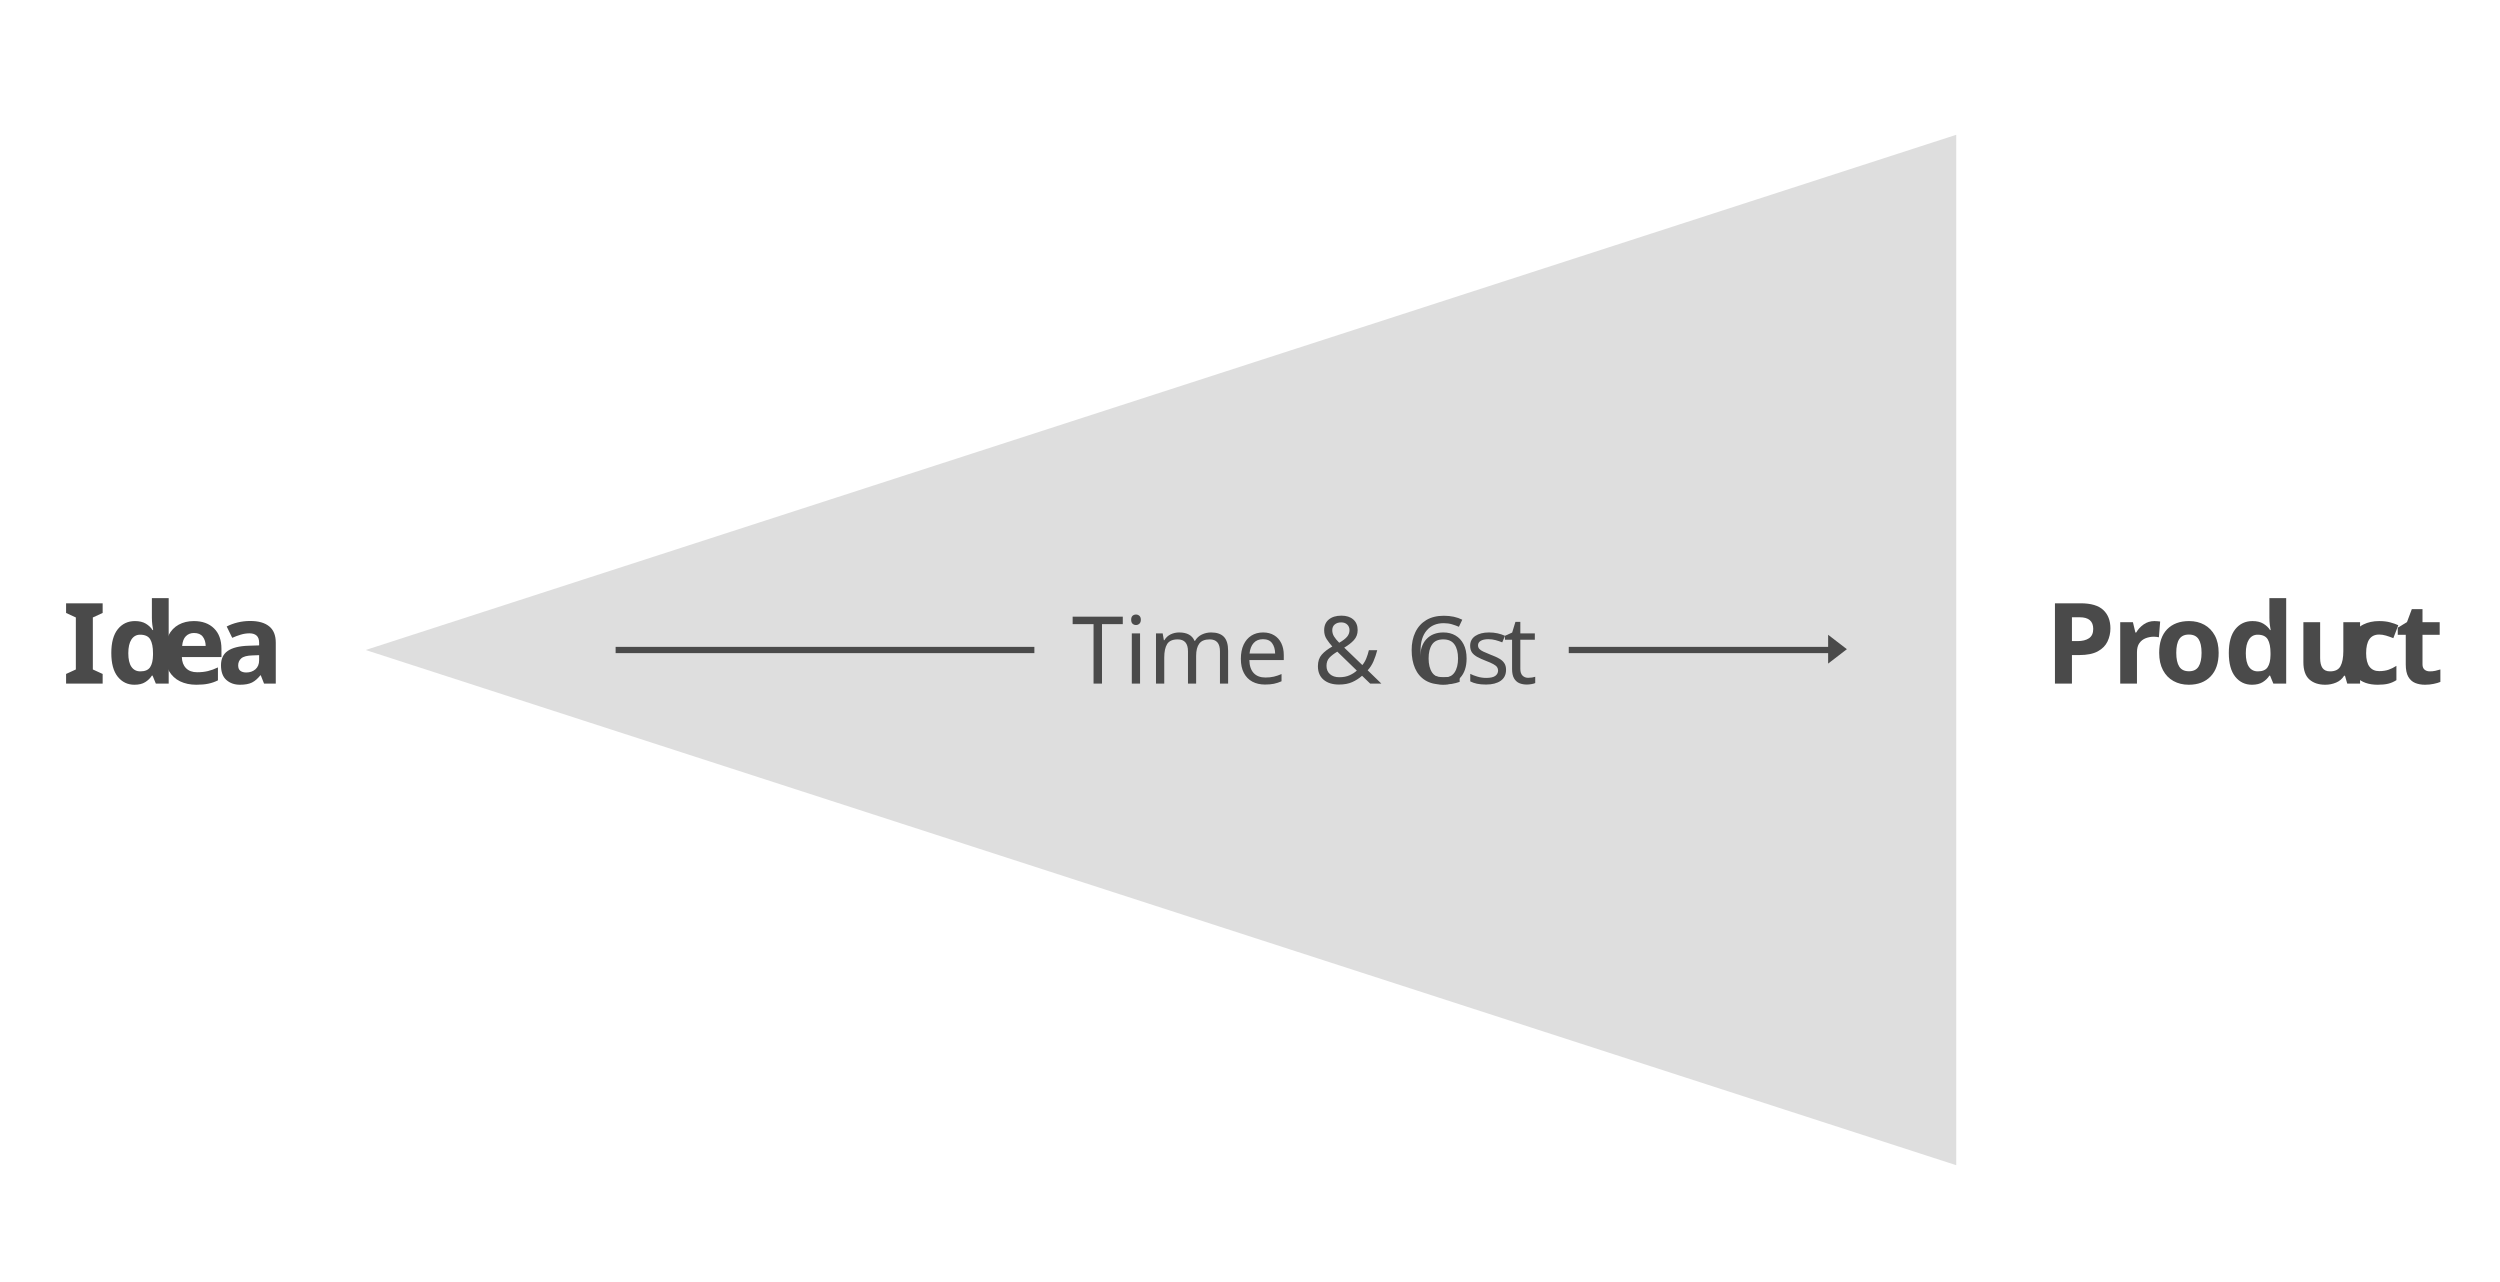
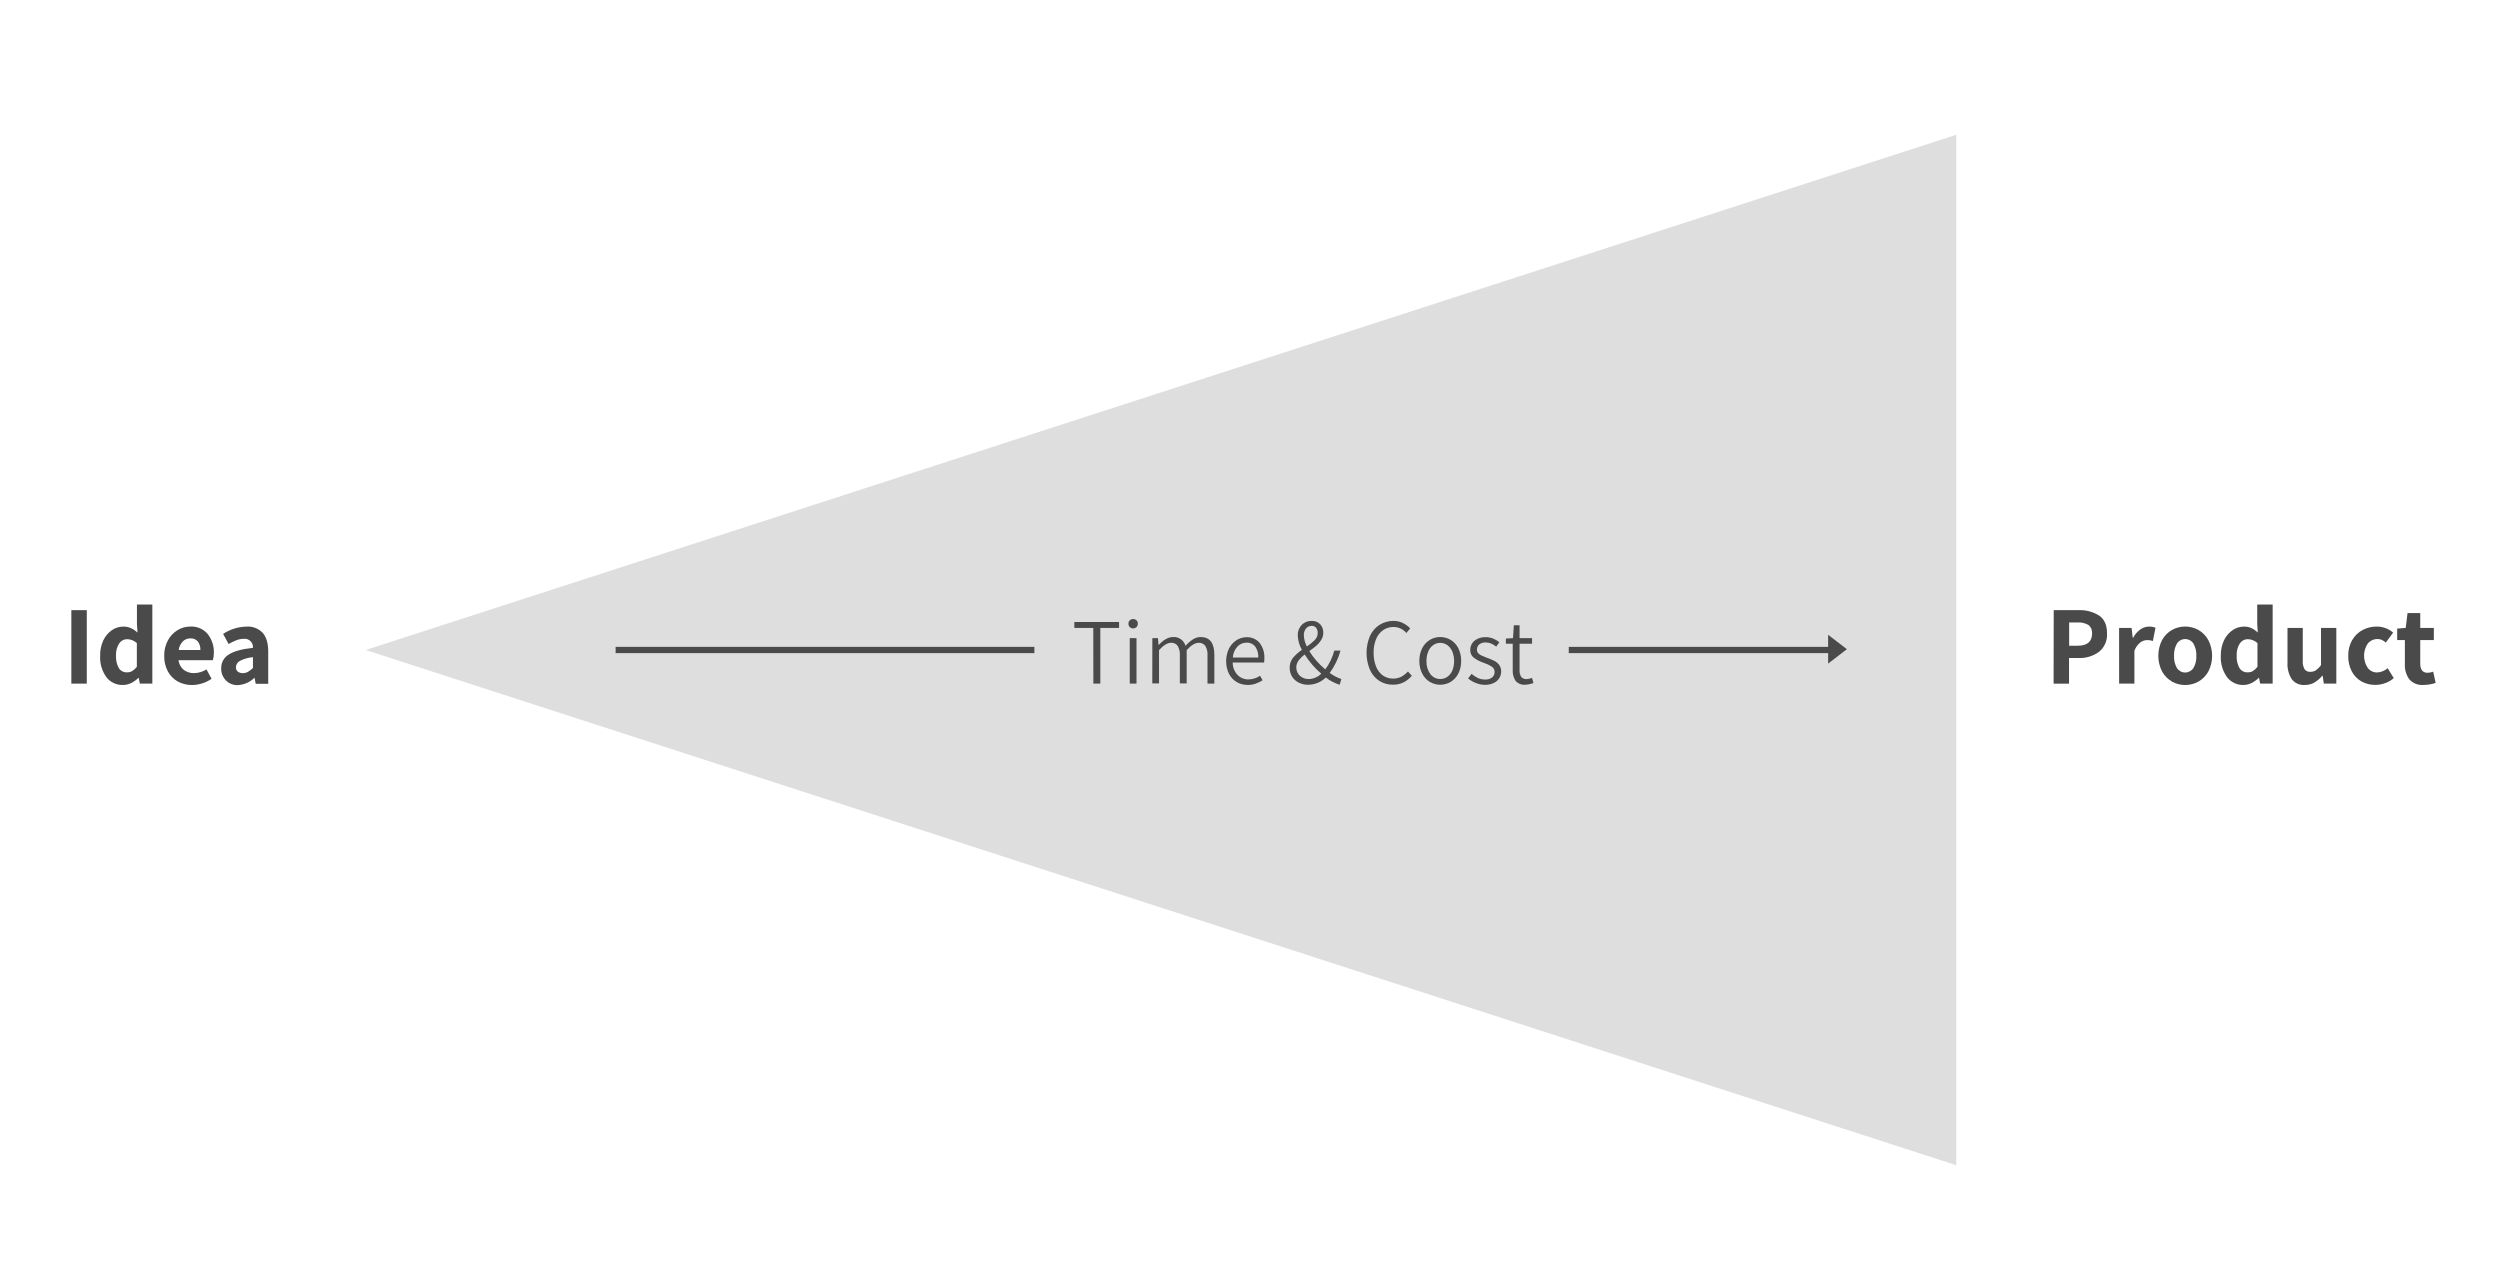
<svg xmlns="http://www.w3.org/2000/svg" id="Layer_1" data-name="Layer 1" viewBox="0 0 800 410">
  <defs>
-     <style>.cls-1{fill:#dedede;}.cls-2{font-size:36px;font-family:Assistant-Bold, Assistant;font-weight:700;}.cls-12,.cls-2,.cls-5{fill:#4a4a4a;}.cls-3{letter-spacing:-0.01em;}.cls-4{letter-spacing:0em;}.cls-5{font-size:30px;font-family:Assistant-Regular, Assistant;}.cls-6{letter-spacing:0em;}.cls-7{letter-spacing:-0.01em;}.cls-8{letter-spacing:0em;}.cls-9{letter-spacing:-0.01em;}.cls-10{letter-spacing:-0.01em;}.cls-11{fill:none;stroke:#4a4a4a;stroke-miterlimit:10;stroke-width:2px;}</style>
+     <style>.cls-1{fill:#dedede;}.cls-2{isolation:isolate;}.cls-3{fill:#4a4a4a;}.cls-4{fill:none;stroke:#4a4a4a;stroke-miterlimit:10;stroke-width:2px;}</style>
  </defs>
  <polygon class="cls-1" points="117 208 626 372.87 626 43.13 117 208" />
-   <text class="cls-2" transform="translate(19.99 218.76)">Id<tspan class="cls-3" x="31.14" y="0">e</tspan>
-     <tspan class="cls-4" x="49.21" y="0">a</tspan>
-   </text>
-   <text class="cls-5" transform="translate(342.95 218.76)">Time &amp; C<tspan class="cls-6" x="109.83" y="0">o</tspan>
-     <tspan class="cls-7" x="125.97" y="0">s</tspan>
-     <tspan class="cls-8" x="138.15" y="0">t</tspan>
-   </text>
-   <text class="cls-2" transform="translate(654.35 218.76)">P<tspan class="cls-9" x="21.31" y="0">r</tspan>
-     <tspan x="34.96" y="0">odu</tspan>
-     <tspan class="cls-10" x="95.72" y="0">c</tspan>
-     <tspan x="112.1" y="0">t</tspan>
-   </text>
-   <line class="cls-11" x1="197" y1="208" x2="331" y2="208" />
-   <line class="cls-11" x1="502" y1="208" x2="586" y2="208" />
-   <polygon class="cls-12" points="591 207.74 585 203.13 585 212.35 591 207.74" />
+   <g class="cls-2">
+     <g class="cls-2">
+       <path class="cls-3" d="M22.83,195.25h4.94v23.51H22.83Z" />
+       <path class="cls-3" d="M34.05,216.71a10.77,10.77,0,0,1-2-6.84,11,11,0,0,1,1-4.93,8.22,8.22,0,0,1,2.75-3.28,6.36,6.36,0,0,1,3.62-1.15,5.54,5.54,0,0,1,2.41.47A7.9,7.9,0,0,1,44,202.42l-.18-2.78v-6.19h4.93v25.31h-4l-.36-1.84h-.11a8.42,8.42,0,0,1-2.29,1.64,5.76,5.76,0,0,1-2.57.63A6.43,6.43,0,0,1,34.05,216.71Zm8.26-2a5.22,5.22,0,0,0,1.48-1.32V205.8a4.55,4.55,0,0,0-3.17-1.26,3,3,0,0,0-2.49,1.37,6.48,6.48,0,0,0-1,3.89,7.28,7.28,0,0,0,.9,4,2.92,2.92,0,0,0,2.59,1.35A3.52,3.52,0,0,0,42.31,214.75Z" />
+     </g>
+     <g class="cls-2">
+       <path class="cls-3" d="M68.12,211.27h-11a4.62,4.62,0,0,0,1.74,3.13,5.3,5.3,0,0,0,3.22,1,7.79,7.79,0,0,0,4-1.19l1.62,3a11.11,11.11,0,0,1-6.22,2,9.38,9.38,0,0,1-4.56-1.11,8.11,8.11,0,0,1-3.2-3.24,10.17,10.17,0,0,1-1.17-5,10,10,0,0,1,1.17-4.93,8.48,8.48,0,0,1,3.08-3.28,7.69,7.69,0,0,1,4.06-1.15,6.78,6.78,0,0,1,5.58,2.36,9.37,9.37,0,0,1,2,6.17A9.09,9.09,0,0,1,68.12,211.27Zm-4-3.27a4.22,4.22,0,0,0-.8-2.72,2.89,2.89,0,0,0-2.41-1,3.41,3.41,0,0,0-2.36.92A4.85,4.85,0,0,0,57.18,208Z" />
+     </g>
+     <g class="cls-2">
+       <path class="cls-3" d="M72.24,217.68a5.29,5.29,0,0,1-1.46-3.82,5,5,0,0,1,2.42-4.41q2.4-1.56,7.74-2.14a2.65,2.65,0,0,0-3-2.88,6.55,6.55,0,0,0-2.26.43,17,17,0,0,0-2.52,1.23l-1.77-3.24a14.17,14.17,0,0,1,7.49-2.34,6.51,6.51,0,0,1,5.18,2q1.77,2,1.77,6v10.3h-4l-.36-1.87h-.11a8.18,8.18,0,0,1-5.29,2.3A5.08,5.08,0,0,1,72.24,217.68ZM79.33,215a7.93,7.93,0,0,0,1.61-1.24V210.3a11,11,0,0,0-4.18,1.19,2.31,2.31,0,0,0-1.26,2,1.74,1.74,0,0,0,.58,1.42,2.45,2.45,0,0,0,1.62.49A3.22,3.22,0,0,0,79.33,215Z" />
+     </g>
+   </g>
+   <g class="cls-2">
+     <g class="cls-2">
+       <path class="cls-3" d="M349.85,200.94h-6.06v-1.89H358.1v1.89h-6v17.82h-2.22Z" />
+       <path class="cls-3" d="M361.52,200.67a1.5,1.5,0,0,1-.42-1.11,1.39,1.39,0,0,1,.42-1.06,1.63,1.63,0,0,1,2.16,0,1.39,1.39,0,0,1,.42,1.06,1.5,1.5,0,0,1-.42,1.11,1.6,1.6,0,0,1-2.16,0Zm0,3.54h2.16v14.55h-2.16Z" />
+       <path class="cls-3" d="M368.75,204.21h1.8l.18,2.16h.09q2.31-2.52,4.53-2.52a3.84,3.84,0,0,1,4,2.82,11.69,11.69,0,0,1,2.43-2.1,4.53,4.53,0,0,1,2.4-.72q4.41,0,4.41,5.67v9.24h-2.19v-9a5.32,5.32,0,0,0-.69-3.06,2.48,2.48,0,0,0-2.16-1q-1.71,0-3.81,2.34v10.65h-2.19v-9a5.29,5.29,0,0,0-.69-3,2.41,2.41,0,0,0-2.13-1q-1.71,0-3.84,2.34v10.65h-2.16Z" />
+       <path class="cls-3" d="M404.51,212H394.46a5.83,5.83,0,0,0,1.57,4,4.79,4.79,0,0,0,3.5,1.41,6.6,6.6,0,0,0,3.69-1.17l.81,1.44a10.87,10.87,0,0,1-2.22,1.09,7.58,7.58,0,0,1-2.55.41,7,7,0,0,1-3.5-.91,6.54,6.54,0,0,1-2.49-2.66,9.4,9.4,0,0,1,0-8.07,6.89,6.89,0,0,1,2.42-2.69,6,6,0,0,1,3.18-.94,5.18,5.18,0,0,1,4.21,1.82,7.55,7.55,0,0,1,1.52,5A8.2,8.2,0,0,1,404.51,212Zm-1.86-1.59a5.53,5.53,0,0,0-1-3.54,3.34,3.34,0,0,0-2.76-1.23,4,4,0,0,0-2.88,1.23,5.57,5.57,0,0,0-1.5,3.54Z" />
+       <path class="cls-3" d="M428.69,219.12a14.37,14.37,0,0,1-4.44-2.31,8.11,8.11,0,0,1-5.61,2.31,6.63,6.63,0,0,1-3.06-.69,5.21,5.21,0,0,1-2.12-1.93,5.26,5.26,0,0,1-.76-2.81,4.87,4.87,0,0,1,1-3.11,14.07,14.07,0,0,1,2.9-2.62,10.26,10.26,0,0,1-1.32-4.65,4.62,4.62,0,0,1,1.24-3.3,4.21,4.21,0,0,1,3.2-1.32,3.57,3.57,0,0,1,2.73,1.05,3.86,3.86,0,0,1,1,2.76,4.23,4.23,0,0,1-.62,2.22,8,8,0,0,1-1.51,1.82c-.6.52-1.38,1.13-2.34,1.81a21.56,21.56,0,0,0,2.29,3.11,26.82,26.82,0,0,0,2.81,2.74,16.75,16.75,0,0,0,2.88-6h2a22,22,0,0,1-3.45,7.14,13.41,13.41,0,0,0,3.72,1.95ZM416,216.3a4.16,4.16,0,0,0,2.88,1,6,6,0,0,0,3.93-1.71,27.08,27.08,0,0,1-5.31-6.15,10.24,10.24,0,0,0-2,2,3.67,3.67,0,0,0,.48,4.83Zm2.19-9.42a15.38,15.38,0,0,0,2.59-2.13,3.15,3.15,0,0,0,.89-2.19,2.68,2.68,0,0,0-.48-1.62,1.66,1.66,0,0,0-1.44-.66,2.25,2.25,0,0,0-1.83.84,3.24,3.24,0,0,0-.69,2.13A8.56,8.56,0,0,0,418.19,206.88Z" />
+       <path class="cls-3" d="M441.39,217.89a8.26,8.26,0,0,1-3-3.54,13.93,13.93,0,0,1,0-10.85,8.39,8.39,0,0,1,3.09-3.57,8.3,8.3,0,0,1,4.47-1.24,6.68,6.68,0,0,1,3,.69,7.81,7.81,0,0,1,2.31,1.71l-1.23,1.47a5.29,5.29,0,0,0-4.08-1.92,5.72,5.72,0,0,0-3.36,1,6.55,6.55,0,0,0-2.24,2.86,10.92,10.92,0,0,0-.79,4.36,11.56,11.56,0,0,0,.76,4.39,6.46,6.46,0,0,0,2.19,2.9,5.61,5.61,0,0,0,3.35,1,5.44,5.44,0,0,0,2.5-.57,7.8,7.8,0,0,0,2.18-1.71l1.23,1.38a8.32,8.32,0,0,1-2.67,2.13,7.47,7.47,0,0,1-3.33.72A8,8,0,0,1,441.39,217.89Z" />
+     </g>
+     <g class="cls-2">
+       <path class="cls-3" d="M457.55,218.21a6.6,6.6,0,0,1-2.44-2.65,8.51,8.51,0,0,1-.92-4.06,8.65,8.65,0,0,1,.92-4.08,6.56,6.56,0,0,1,2.44-2.66,6.55,6.55,0,0,1,6.66,0,6.72,6.72,0,0,1,2.45,2.66,8.77,8.77,0,0,1,.91,4.08,8.63,8.63,0,0,1-.91,4.06,6.76,6.76,0,0,1-2.45,2.65,6.55,6.55,0,0,1-6.66,0Zm5.62-1.64a4.76,4.76,0,0,0,1.58-2,8.34,8.34,0,0,0,0-6.06,4.85,4.85,0,0,0-1.58-2.05,3.93,3.93,0,0,0-4.59,0,4.72,4.72,0,0,0-1.55,2.05,7.58,7.58,0,0,0-.56,3,6.68,6.68,0,0,0,1.23,4.2,4,4,0,0,0,5.47.87Z" />
+     </g>
+     <g class="cls-2">
+       <path class="cls-3" d="M472.28,218.56a8.76,8.76,0,0,1-2.49-1.45l1.11-1.47A9.52,9.52,0,0,0,473,217a5.59,5.59,0,0,0,2.28.45,3.24,3.24,0,0,0,2.22-.69,2.22,2.22,0,0,0,.78-1.74,2,2,0,0,0-.88-1.68,10.53,10.53,0,0,0-2.51-1.2,12.45,12.45,0,0,1-3.24-1.64,3,3,0,0,1-1.17-2.53,3.7,3.7,0,0,1,1.34-2.93,5.37,5.37,0,0,1,3.61-1.15,6.4,6.4,0,0,1,2.37.45,7.86,7.86,0,0,1,2,1.17l-1,1.41a8.51,8.51,0,0,0-1.65-1,4.34,4.34,0,0,0-1.71-.33,3.05,3.05,0,0,0-2.1.64,2.06,2.06,0,0,0-.72,1.58A1.64,1.64,0,0,0,473,209a3.07,3.07,0,0,0,1.07.76c.42.2,1,.44,1.77.74a22.68,22.68,0,0,1,2.4,1,4.46,4.46,0,0,1,1.5,1.28,3.35,3.35,0,0,1,.63,2.11,3.82,3.82,0,0,1-.62,2.14,4.14,4.14,0,0,1-1.79,1.55,6.43,6.43,0,0,1-2.81.57A7.88,7.88,0,0,1,472.28,218.56Z" />
+     </g>
+     <g class="cls-2">
+       <path class="cls-3" d="M485,217.89a5.73,5.73,0,0,1-.93-3.51V206h-2.19v-1.65l2.28-.15.27-4.11h1.83v4.11h4V206h-4v8.43a3.66,3.66,0,0,0,.52,2.16,2.07,2.07,0,0,0,1.79.72,5.15,5.15,0,0,0,1.68-.39l.45,1.65a8.74,8.74,0,0,1-2.61.54A3.63,3.63,0,0,1,485,217.89Z" />
+     </g>
+   </g>
+   <g class="cls-2">
+     <g class="cls-2">
+       <path class="cls-3" d="M657.19,195.25H665a11.57,11.57,0,0,1,6.75,1.75q2.51,1.74,2.5,5.7a7,7,0,0,1-2.55,5.87,10.4,10.4,0,0,1-6.55,2h-3.06v8.21h-4.94Zm7.67,11.38q4.6,0,4.61-3.93a3.1,3.1,0,0,0-1.17-2.7,6.25,6.25,0,0,0-3.58-.82h-2.59v7.45Z" />
+     </g>
+     <g class="cls-2">
+       <path class="cls-3" d="M678.11,200.94h4l.36,3.13h.15a7.27,7.27,0,0,1,2.28-2.64,4.8,4.8,0,0,1,2.76-.92,5.3,5.3,0,0,1,2.09.36l-.83,4.25c-.07,0-.29-.08-.65-.17a5.67,5.67,0,0,0-1.22-.12,3.6,3.6,0,0,0-2.24.83,6,6,0,0,0-1.8,2.59v10.51h-4.89Z" />
+     </g>
+     <g class="cls-2">
+       <path class="cls-3" d="M695,218.08a8.33,8.33,0,0,1-3.15-3.24,11.06,11.06,0,0,1,0-10,8.33,8.33,0,0,1,3.15-3.24,8.71,8.71,0,0,1,8.51,0,8.23,8.23,0,0,1,3.17,3.26,11,11,0,0,1,0,10,8.3,8.3,0,0,1-3.17,3.24,8.71,8.71,0,0,1-8.51,0Zm6.89-4.31a7,7,0,0,0,.94-3.9,7.18,7.18,0,0,0-.94-3.93,3.13,3.13,0,0,0-5.27,0,7.19,7.19,0,0,0-.92,3.93,7.06,7.06,0,0,0,.92,3.9,3.14,3.14,0,0,0,5.27,0Z" />
+       <path class="cls-3" d="M712.66,216.71a10.77,10.77,0,0,1-2-6.84,11,11,0,0,1,1-4.93,8.14,8.14,0,0,1,2.75-3.28,6.36,6.36,0,0,1,3.62-1.15,5.54,5.54,0,0,1,2.41.47,7.86,7.86,0,0,1,2.05,1.44l-.18-2.78v-6.19h4.94v25.31h-4l-.36-1.84h-.1a8.58,8.58,0,0,1-2.29,1.64,5.76,5.76,0,0,1-2.57.63A6.4,6.4,0,0,1,712.66,216.71Zm8.26-2a5.19,5.19,0,0,0,1.47-1.32V205.8a4.51,4.51,0,0,0-3.16-1.26,3,3,0,0,0-2.49,1.37,6.48,6.48,0,0,0-1,3.89,7.28,7.28,0,0,0,.9,4,2.94,2.94,0,0,0,2.6,1.35A3.55,3.55,0,0,0,720.92,214.75Z" />
+       <path class="cls-3" d="M733.36,217.34A8.94,8.94,0,0,1,732,212V200.94h4.89v10.48a4.87,4.87,0,0,0,.58,2.75,2.08,2.08,0,0,0,1.83.81,3.16,3.16,0,0,0,1.79-.49,7.51,7.51,0,0,0,1.63-1.63V200.94h4.9v17.82h-4l-.36-2.52h-.14a9.86,9.86,0,0,1-2.56,2.2,6.09,6.09,0,0,1-3.06.75A4.8,4.8,0,0,1,733.36,217.34Z" />
+     </g>
+     <g class="cls-2">
+       <path class="cls-3" d="M755.69,218.08a8,8,0,0,1-3.12-3.23,10.4,10.4,0,0,1-1.13-5,9.75,9.75,0,0,1,1.24-5,8.49,8.49,0,0,1,3.33-3.24,9.59,9.59,0,0,1,4.57-1.11,7.88,7.88,0,0,1,5.22,1.94l-2.34,3.17a5.7,5.7,0,0,0-1.29-.85,3.19,3.19,0,0,0-1.3-.27,4,4,0,0,0-3.19,1.46,7,7,0,0,0,0,7.78,3.72,3.72,0,0,0,3,1.46,5.59,5.59,0,0,0,3.38-1.37L766,217a8.71,8.71,0,0,1-2.79,1.62,9.21,9.21,0,0,1-3.08.54A8.94,8.94,0,0,1,755.69,218.08Z" />
+     </g>
+     <g class="cls-2">
+       <path class="cls-3" d="M771,217.41a7.74,7.74,0,0,1-1.44-5v-7.59H767.1v-3.67l2.73-.22.58-4.75h4.07v4.75h4.35v3.89h-4.35v7.56q0,2.91,2.37,2.91a5.35,5.35,0,0,0,1.77-.36l.79,3.6a11.92,11.92,0,0,1-3.85.65A5.48,5.48,0,0,1,771,217.41Z" />
+     </g>
+   </g>
+   <line class="cls-4" x1="197" y1="208" x2="331" y2="208" />
+   <line class="cls-4" x1="502" y1="208" x2="586" y2="208" />
+   <polygon class="cls-3" points="591 207.74 585 203.13 585 212.35 591 207.74" />
</svg>
